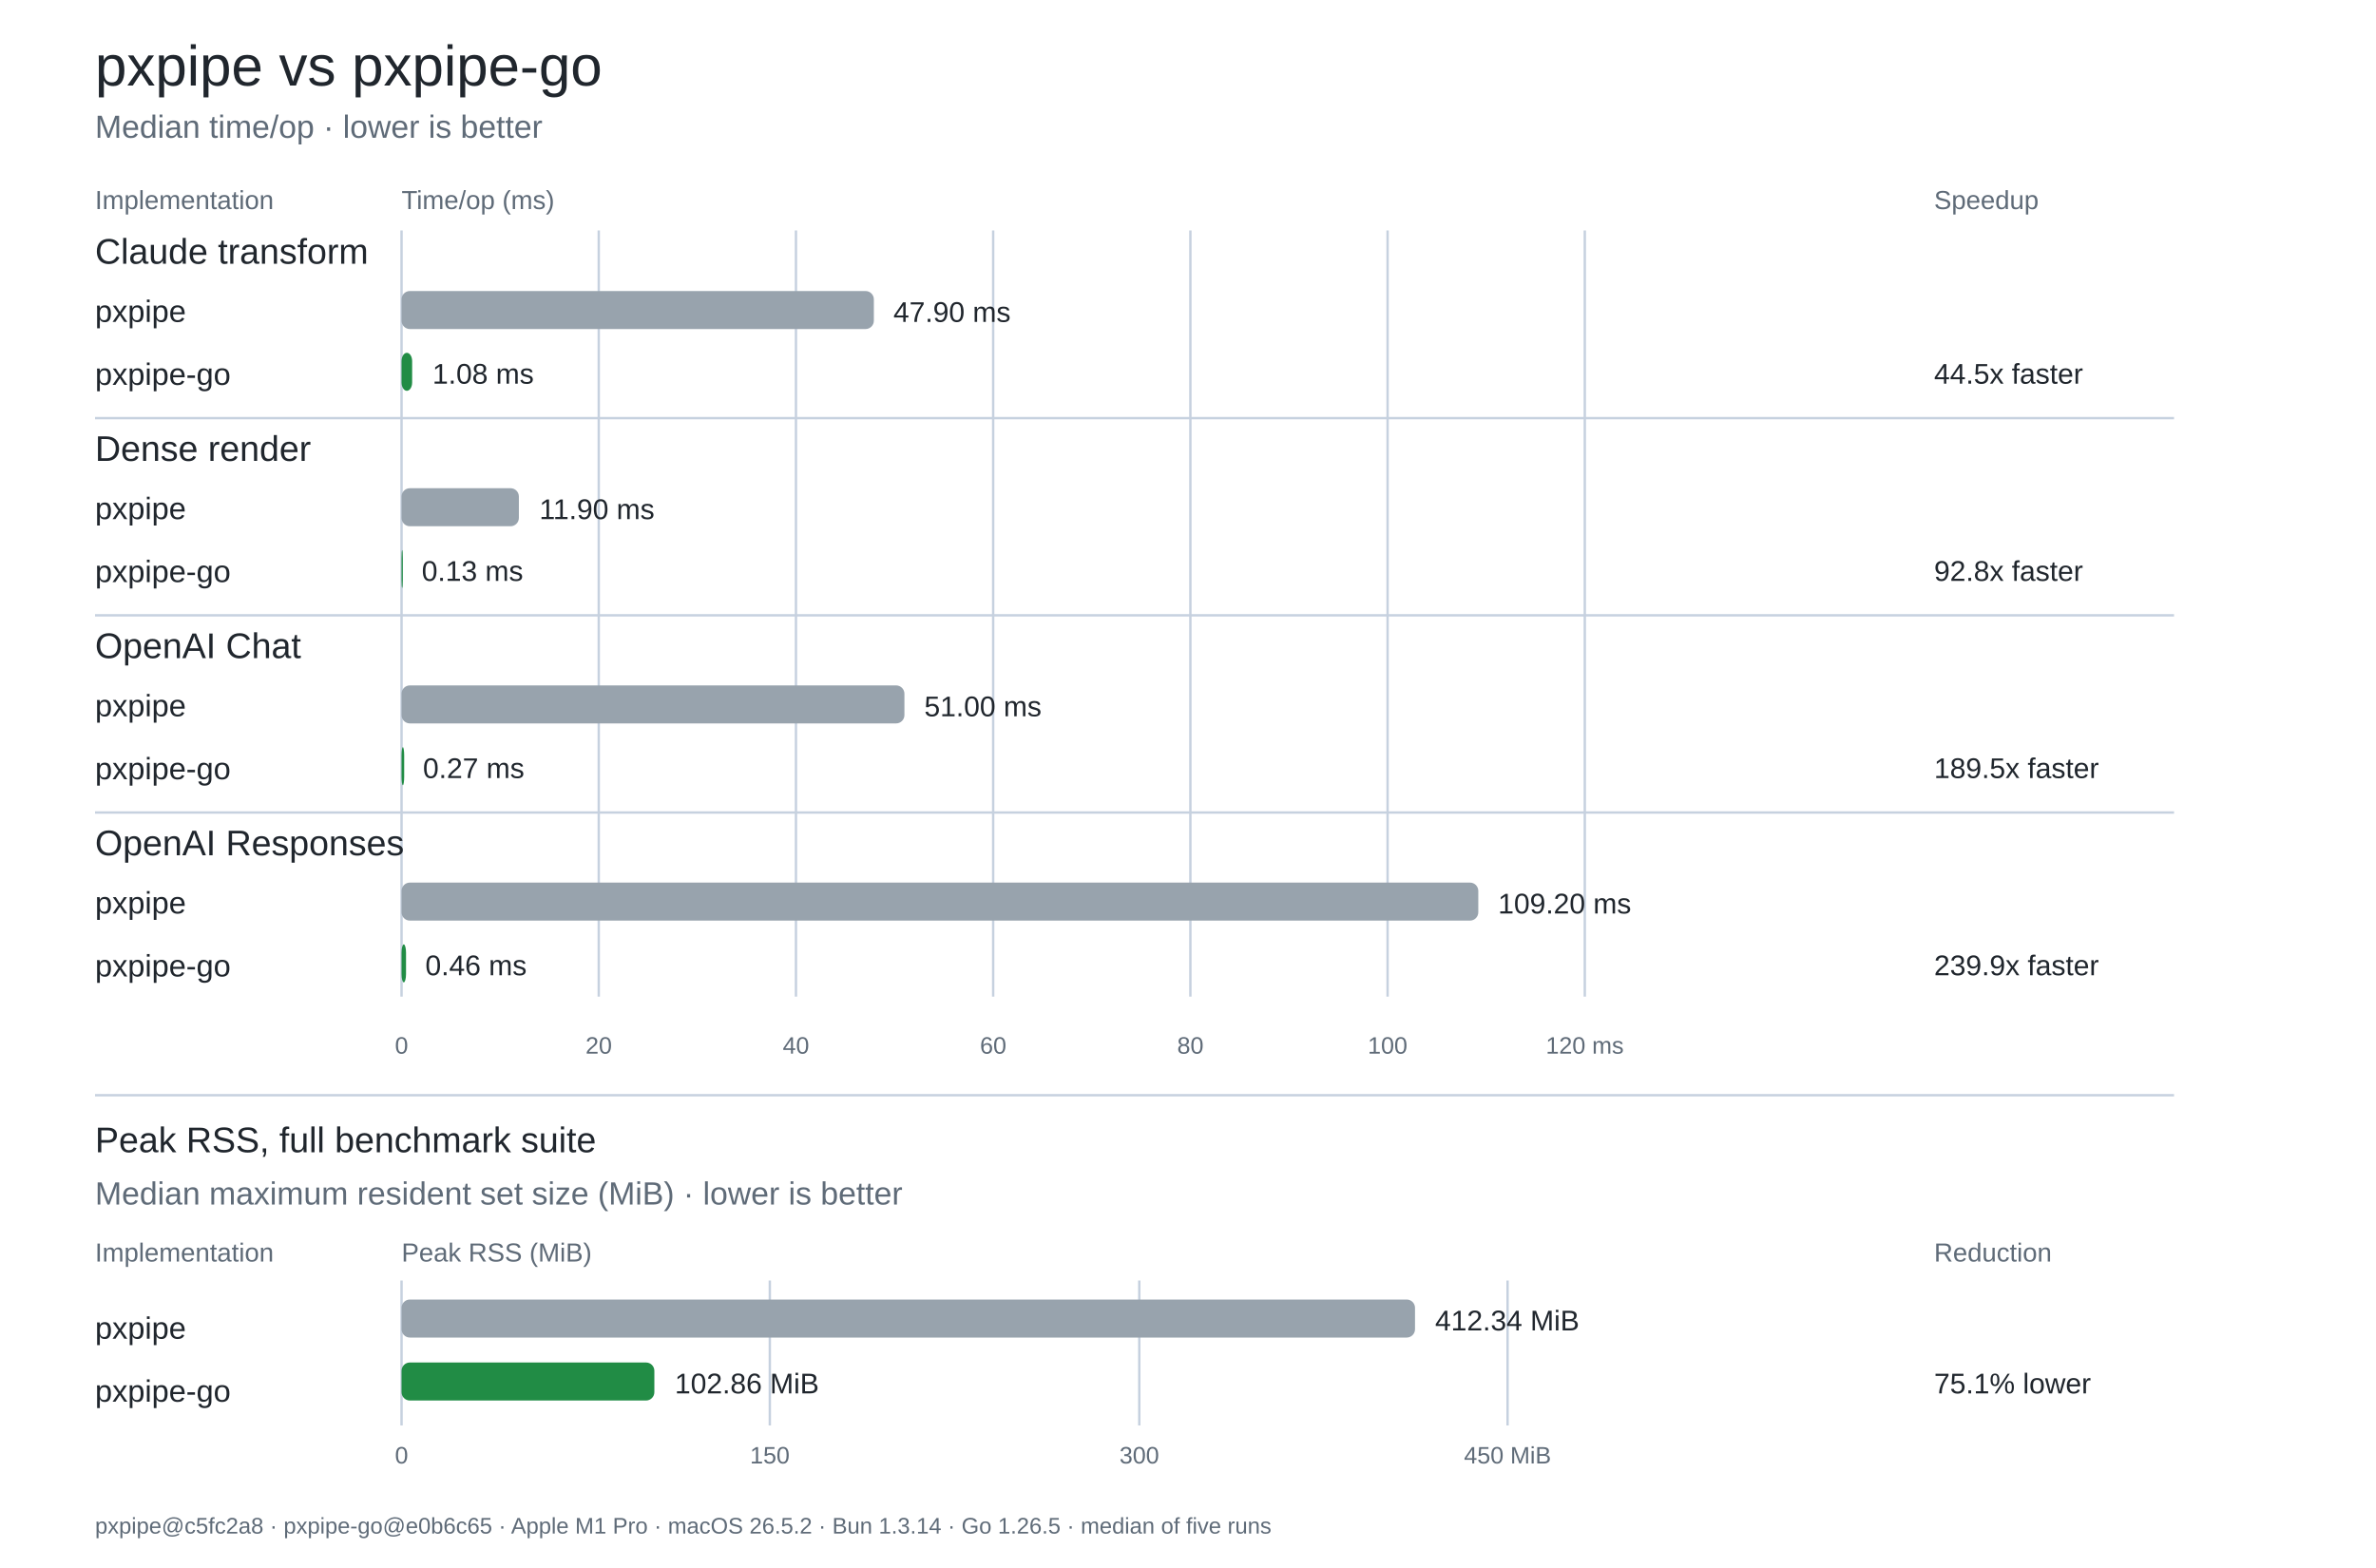
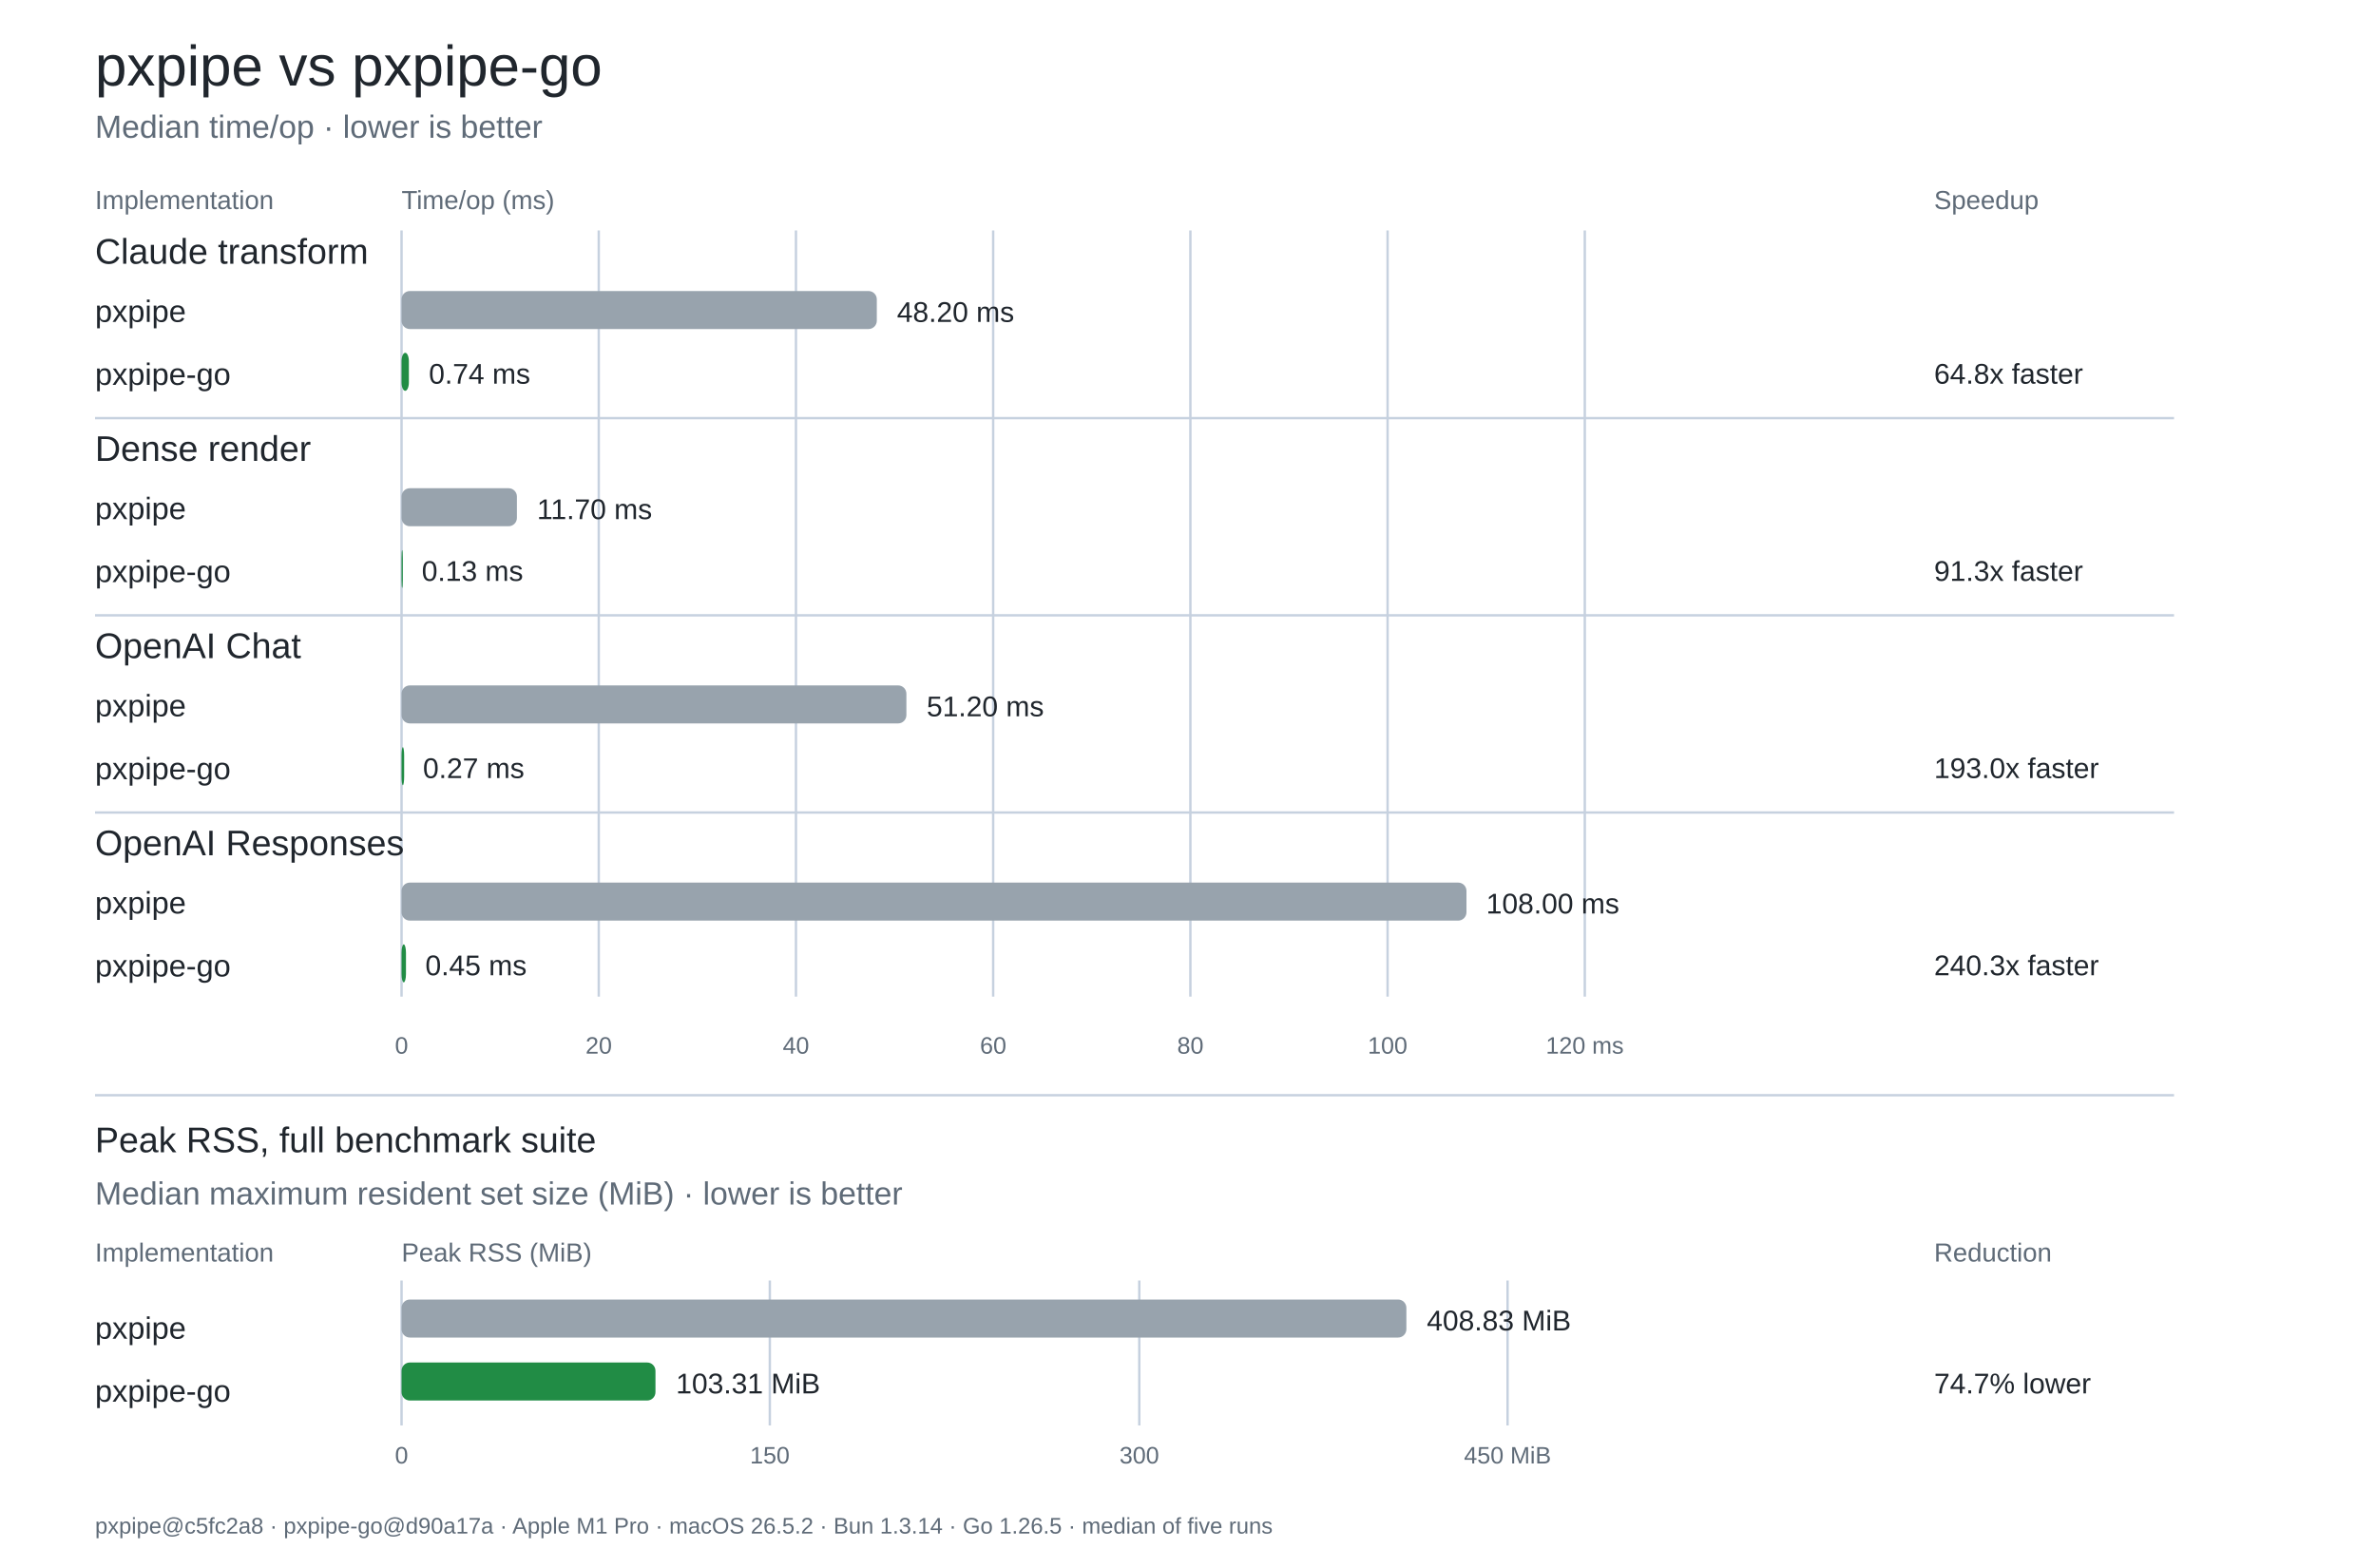
<svg xmlns="http://www.w3.org/2000/svg" width="2000" height="1320" viewBox="0 0 2000 1320">
  <rect width="2000" height="1320" fill="#ffffff" />
  <g font-family="-apple-system, BlinkMacSystemFont, 'Segoe UI', Arial, sans-serif" fill="#20262d">
    <text x="80" y="72" font-size="48" font-weight="500">pxpipe vs pxpipe-go</text>
    <text x="80" y="116" font-size="27" fill="#5f6b78">Median time/op · lower is better</text>
    <text x="80" y="176" font-size="22" fill="#5f6b78">Implementation</text>
    <text x="338" y="176" font-size="22" fill="#5f6b78">Time/op (ms)</text>
    <text x="1628" y="176" font-size="22" fill="#5f6b78">Speedup</text>
    <g stroke="#c6d1df" stroke-width="2">
      <line x1="338" y1="194" x2="338" y2="839" />
      <line x1="504" y1="194" x2="504" y2="839" />
      <line x1="670" y1="194" x2="670" y2="839" />
      <line x1="836" y1="194" x2="836" y2="839" />
      <line x1="1002" y1="194" x2="1002" y2="839" />
      <line x1="1168" y1="194" x2="1168" y2="839" />
      <line x1="1334" y1="194" x2="1334" y2="839" />
      <line x1="80" y1="352" x2="1830" y2="352" />
      <line x1="80" y1="518" x2="1830" y2="518" />
      <line x1="80" y1="684" x2="1830" y2="684" />
    </g>
    <text x="80" y="222" font-size="30">Claude transform</text>
    <text x="80" y="271" font-size="26">pxpipe</text>
-     <rect x="338" y="245" width="397.57" height="32" rx="7" fill="#98a3ad" />
-     <text x="752" y="271" font-size="24">47.90 ms</text>
+     <rect x="338" y="245" width="400.06" height="32" rx="7" fill="#98a3ad" />
+     <text x="755" y="271" font-size="24">48.20 ms</text>
    <text x="80" y="324" font-size="26">pxpipe-go</text>
-     <rect x="338" y="297" width="8.93" height="32" rx="7" fill="#218c45" />
-     <text x="364" y="323" font-size="24">1.08 ms</text>
-     <text x="1628" y="323" font-size="24">44.5x faster</text>
+     <rect x="338" y="297" width="6.17" height="32" rx="7" fill="#218c45" />
+     <text x="361" y="323" font-size="24">0.74 ms</text>
+     <text x="1628" y="323" font-size="24">64.8x faster</text>
    <text x="80" y="388" font-size="30">Dense render</text>
    <text x="80" y="437" font-size="26">pxpipe</text>
-     <rect x="338" y="411" width="98.77" height="32" rx="7" fill="#98a3ad" />
-     <text x="454" y="437" font-size="24">11.90 ms</text>
+     <rect x="338" y="411" width="97.11" height="32" rx="7" fill="#98a3ad" />
+     <text x="452" y="437" font-size="24">11.70 ms</text>
    <text x="80" y="490" font-size="26">pxpipe-go</text>
    <rect x="338" y="463" width="1.06" height="32" rx="7" fill="#218c45" />
    <text x="355" y="489" font-size="24">0.13 ms</text>
-     <text x="1628" y="489" font-size="24">92.8x faster</text>
+     <text x="1628" y="489" font-size="24">91.3x faster</text>
    <text x="80" y="554" font-size="30">OpenAI Chat</text>
    <text x="80" y="603" font-size="26">pxpipe</text>
-     <rect x="338" y="577" width="423.30" height="32" rx="7" fill="#98a3ad" />
-     <text x="778" y="603" font-size="24">51.00 ms</text>
+     <rect x="338" y="577" width="424.96" height="32" rx="7" fill="#98a3ad" />
+     <text x="780" y="603" font-size="24">51.20 ms</text>
    <text x="80" y="656" font-size="26">pxpipe-go</text>
-     <rect x="338" y="629" width="2.23" height="32" rx="7" fill="#218c45" />
+     <rect x="338" y="629" width="2.20" height="32" rx="7" fill="#218c45" />
    <text x="356" y="655" font-size="24">0.27 ms</text>
-     <text x="1628" y="655" font-size="24">189.5x faster</text>
+     <text x="1628" y="655" font-size="24">193.0x faster</text>
    <text x="80" y="720" font-size="30">OpenAI Responses</text>
    <text x="80" y="769" font-size="26">pxpipe</text>
-     <rect x="338" y="743" width="906.36" height="32" rx="7" fill="#98a3ad" />
-     <text x="1261" y="769" font-size="24">109.20 ms</text>
+     <rect x="338" y="743" width="896.40" height="32" rx="7" fill="#98a3ad" />
+     <text x="1251" y="769" font-size="24">108.00 ms</text>
    <text x="80" y="822" font-size="26">pxpipe-go</text>
-     <rect x="338" y="795" width="3.78" height="32" rx="7" fill="#218c45" />
-     <text x="358" y="821" font-size="24">0.46 ms</text>
-     <text x="1628" y="821" font-size="24">239.9x faster</text>
+     <rect x="338" y="795" width="3.73" height="32" rx="7" fill="#218c45" />
+     <text x="358" y="821" font-size="24">0.45 ms</text>
+     <text x="1628" y="821" font-size="24">240.3x faster</text>
    <g font-size="20" fill="#5f6b78" text-anchor="middle">
      <text x="338" y="887">0</text>
      <text x="504" y="887">20</text>
      <text x="670" y="887">40</text>
      <text x="836" y="887">60</text>
      <text x="1002" y="887">80</text>
      <text x="1168" y="887">100</text>
      <text x="1334" y="887">120 ms</text>
    </g>
    <line x1="80" y1="922" x2="1830" y2="922" stroke="#c6d1df" stroke-width="2" />
    <text x="80" y="970" font-size="30">Peak RSS, full benchmark suite</text>
    <text x="80" y="1014" font-size="27" fill="#5f6b78">Median maximum resident set size (MiB) · lower is better</text>
    <text x="80" y="1062" font-size="22" fill="#5f6b78">Implementation</text>
    <text x="338" y="1062" font-size="22" fill="#5f6b78">Peak RSS (MiB)</text>
    <text x="1628" y="1062" font-size="22" fill="#5f6b78">Reduction</text>
    <g stroke="#c6d1df" stroke-width="2">
      <line x1="338" y1="1078" x2="338" y2="1200" />
      <line x1="648" y1="1078" x2="648" y2="1200" />
      <line x1="959" y1="1078" x2="959" y2="1200" />
      <line x1="1269" y1="1078" x2="1269" y2="1200" />
    </g>
    <text x="80" y="1127" font-size="26">pxpipe</text>
-     <rect x="338" y="1094" width="853.09" height="32" rx="7" fill="#98a3ad" />
-     <text x="1208" y="1120" font-size="24">412.34 MiB</text>
+     <rect x="338" y="1094" width="845.82" height="32" rx="7" fill="#98a3ad" />
+     <text x="1201" y="1120" font-size="24">408.83 MiB</text>
    <text x="80" y="1180" font-size="26">pxpipe-go</text>
-     <rect x="338" y="1147" width="212.81" height="32" rx="7" fill="#218c45" />
-     <text x="568" y="1173" font-size="24">102.86 MiB</text>
-     <text x="1628" y="1173" font-size="24">75.1% lower</text>
+     <rect x="338" y="1147" width="213.74" height="32" rx="7" fill="#218c45" />
+     <text x="569" y="1173" font-size="24">103.31 MiB</text>
+     <text x="1628" y="1173" font-size="24">74.7% lower</text>
    <g font-size="20" fill="#5f6b78" text-anchor="middle">
      <text x="338" y="1232">0</text>
      <text x="648" y="1232">150</text>
      <text x="959" y="1232">300</text>
      <text x="1269" y="1232">450 MiB</text>
    </g>
-     <text x="80" y="1291" font-size="19" fill="#5f6b78">pxpipe@c5fc2a8 · pxpipe-go@e0b6c65 · Apple M1 Pro · macOS 26.5.2 · Bun 1.3.14 · Go 1.26.5 · median of five runs</text>
+     <text x="80" y="1291" font-size="19" fill="#5f6b78">pxpipe@c5fc2a8 · pxpipe-go@d90a17a · Apple M1 Pro · macOS 26.5.2 · Bun 1.3.14 · Go 1.26.5 · median of five runs</text>
  </g>
</svg>
